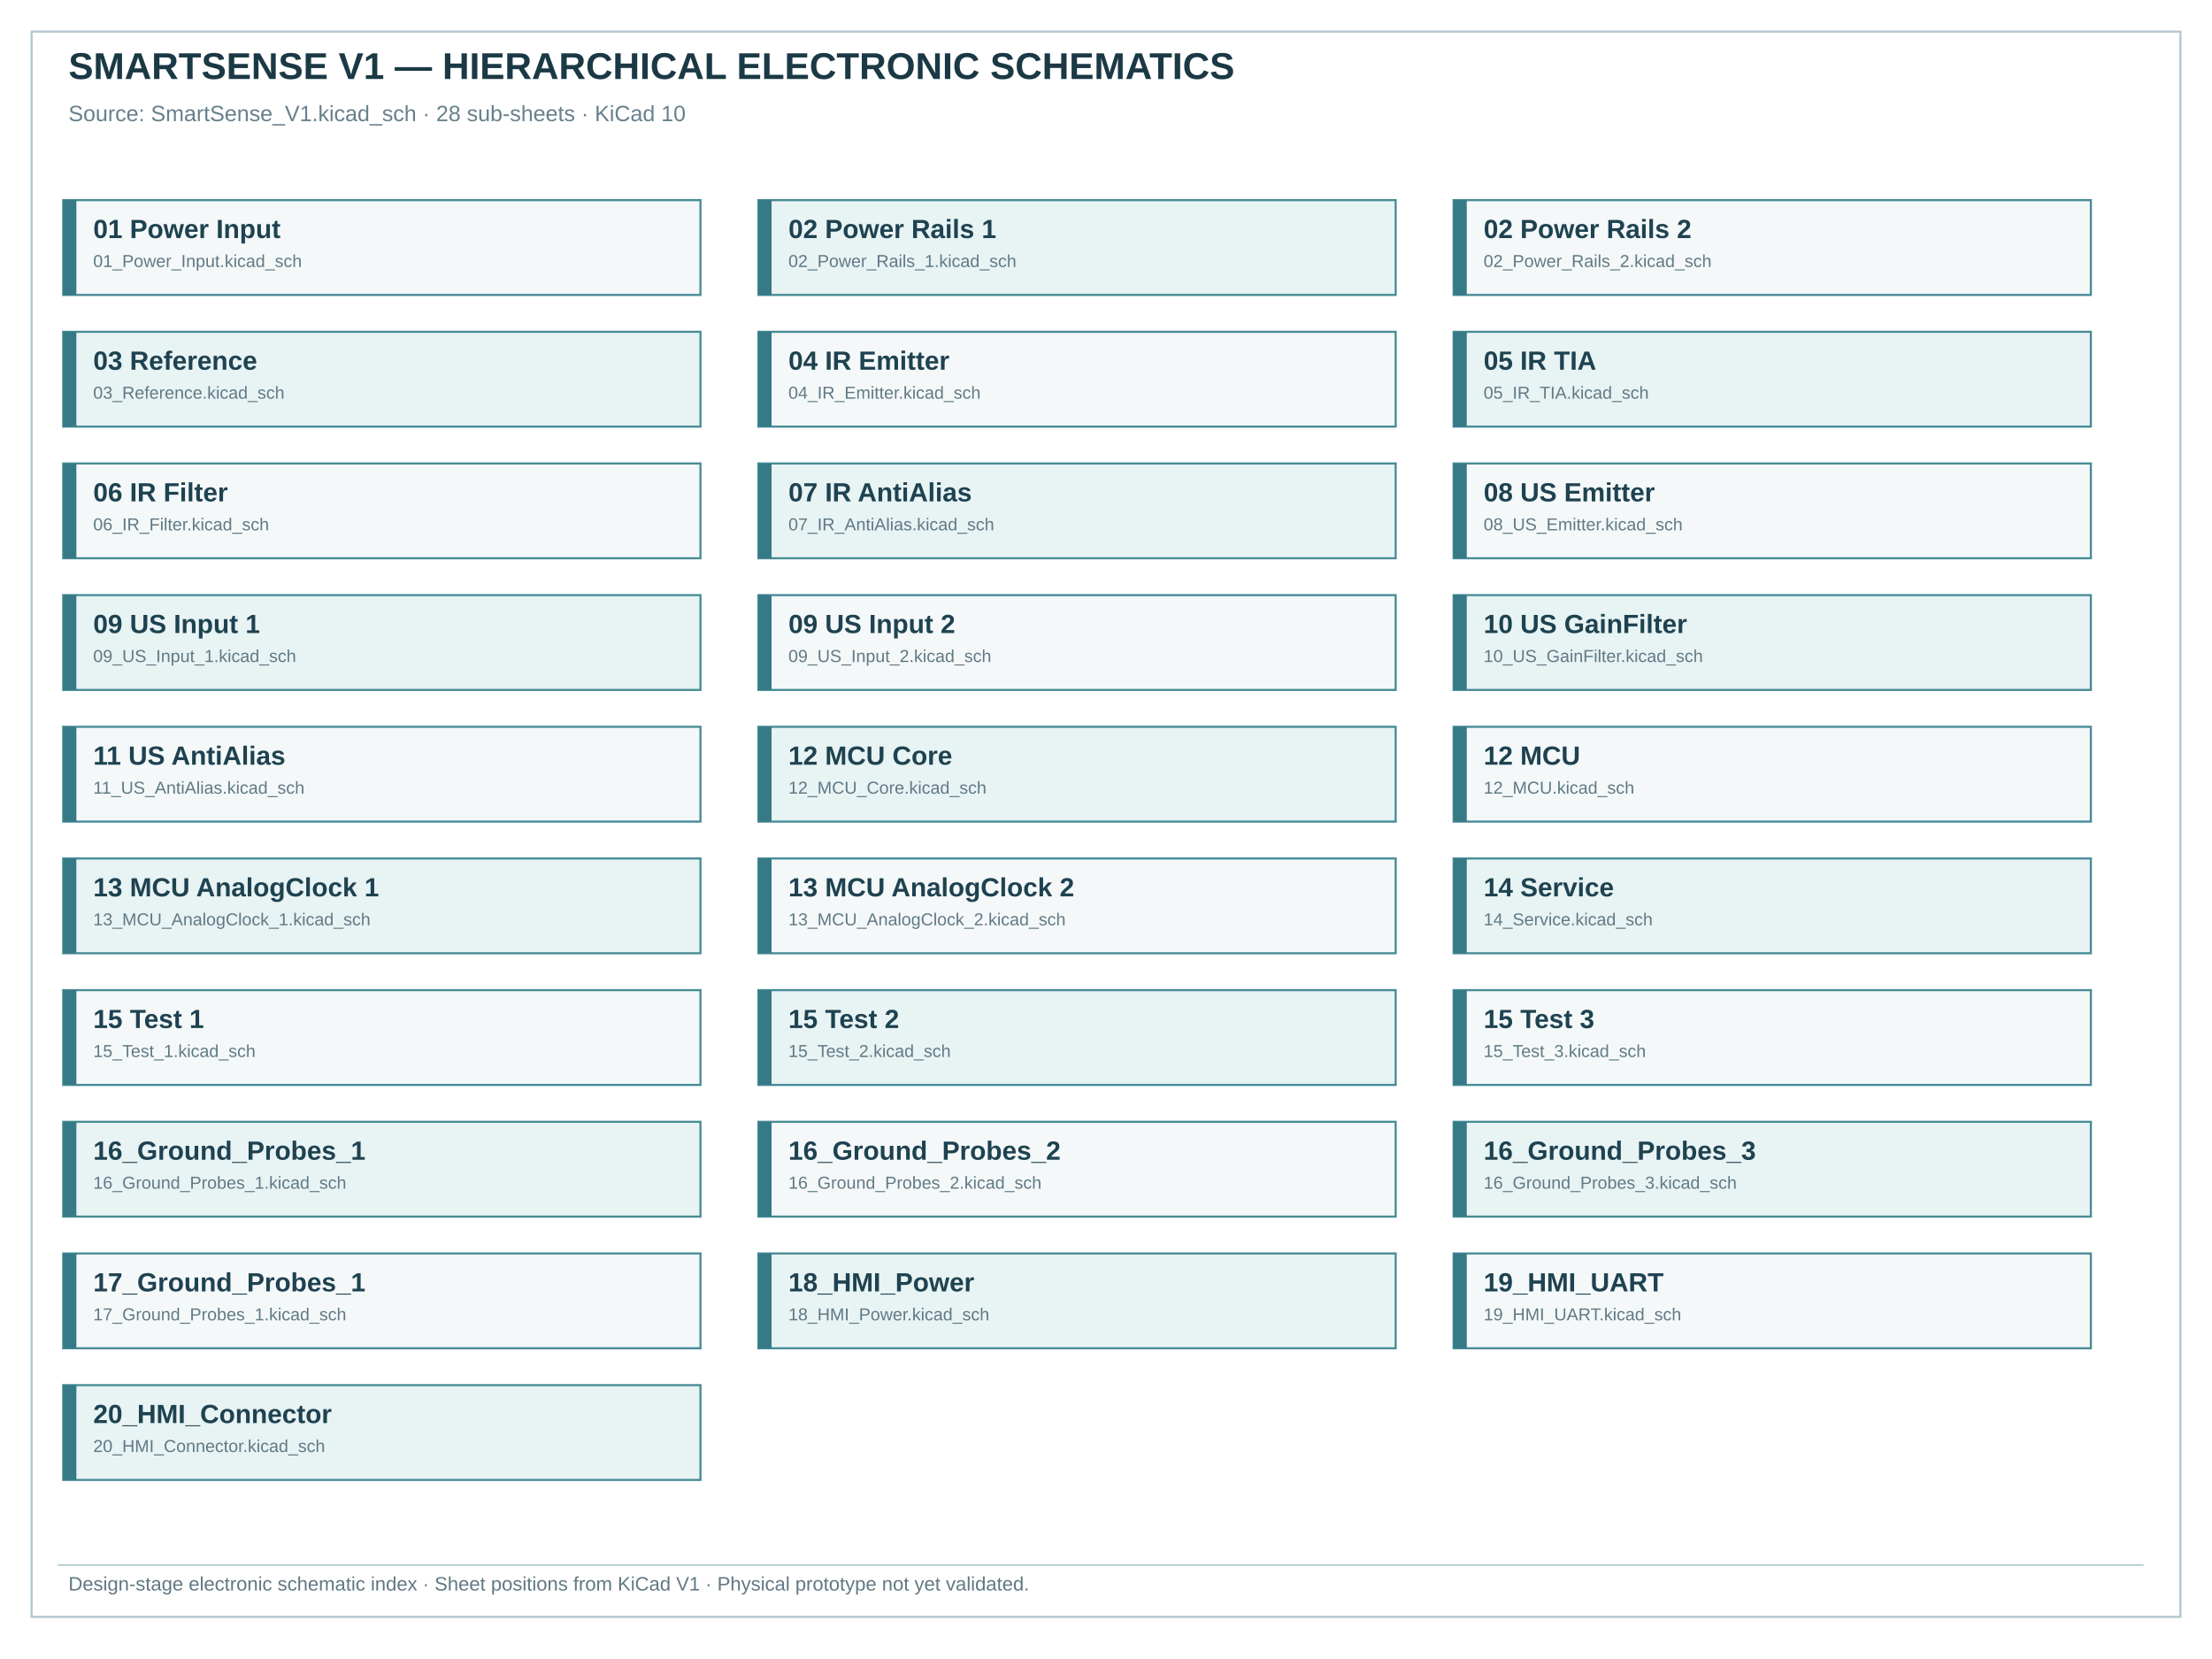
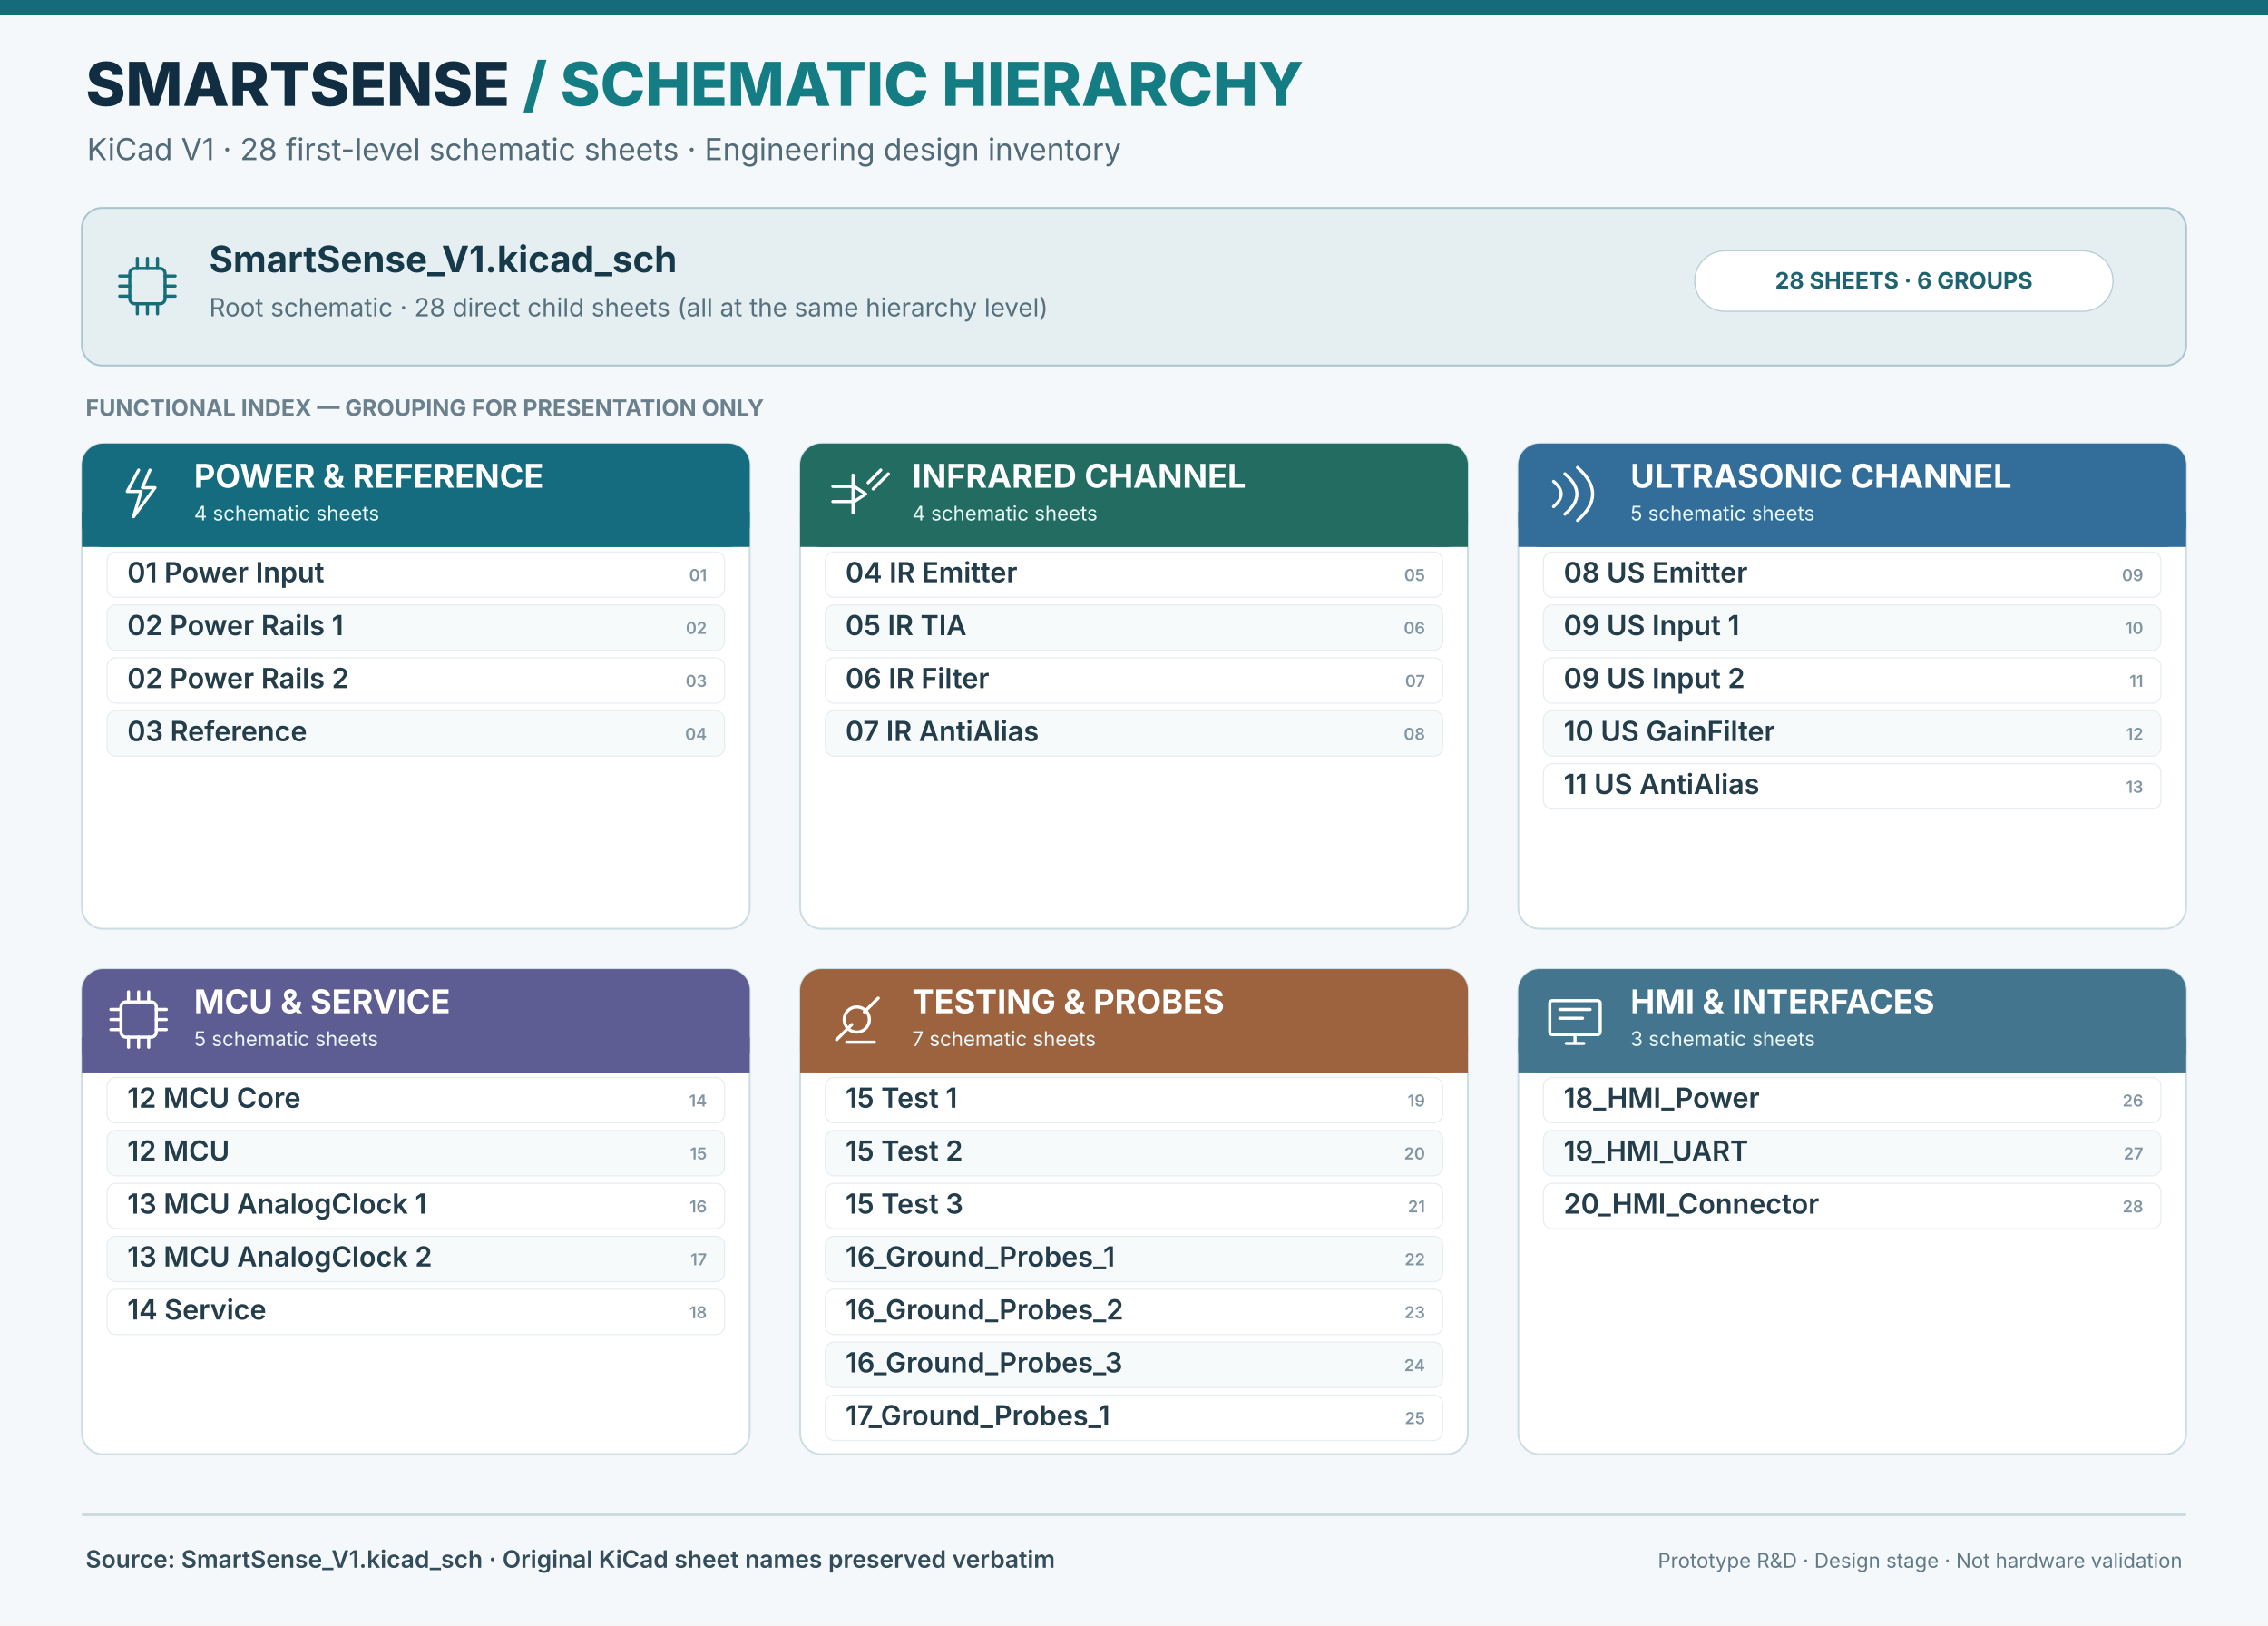
- <svg xmlns="http://www.w3.org/2000/svg" viewBox="0 0 420 315" role="img" aria-labelledby="title desc">
-   <rect width="420" height="315" fill="#fff" />
-   <rect x="6" y="6" width="408" height="301" fill="none" stroke="#b3c7ce" stroke-width=".4" />
-   <text x="13" y="15" font-size="7.1" font-family="Arial" font-weight="700" fill="#1b3945">SMARTSENSE V1 — HIERARCHICAL ELECTRONIC SCHEMATICS</text>
-   <text x="13" y="23" font-size="4.2" font-family="Arial" fill="#67808c">Source: SmartSense_V1.kicad_sch · 28 sub-sheets · KiCad 10</text>
+ <svg xmlns="http://www.w3.org/2000/svg" width="1800" height="1290" viewBox="0 0 1800 1290" role="img" aria-labelledby="title desc">
+   <rect width="1800" height="1290" fill="#f5f8fa" />
+   <rect x="0" y="0" width="1800" height="12" fill="#146b79" />
+   <text x="68" y="84" font-family="Inter,Arial,sans-serif" font-weight="800" font-size="48" fill="#102d42">SMARTSENSE <tspan fill="#147d84">/ SCHEMATIC HIERARCHY</tspan>
+   </text>
+   <text x="69" y="127" font-family="Inter,Arial,sans-serif" font-size="24" fill="#526b79">KiCad V1 · 28 first-level schematic sheets · Engineering design inventory</text>
+   <rect x="65" y="165" width="1670" height="125" rx="16" fill="#e5eff2" stroke="#a8c6ce" stroke-width="1.5" />
+   <g transform="translate(117 227)" fill="none" stroke="#186d7b" stroke-width="2.5" stroke-linecap="round" stroke-linejoin="round">
+     <rect x="-14" y="-14" width="28" height="28" rx="4" />
+     <path d="M-22 -8 h8 M-22 0 h8 M-22 8 h8 M14 -8 h8 M14 0 h8 M14 8 h8 M-8 -22 v8 M0 -22 v8 M8 -22 v8 M-8 14 v8 M0 14 v8 M8 14 v8" />
+   </g>
+   <text x="166" y="216" font-family="Inter,Arial,sans-serif" font-size="29" font-weight="750" fill="#163a4a">SmartSense_V1.kicad_sch</text>
+   <text x="166" y="251" font-family="Inter,Arial,sans-serif" font-size="20" fill="#56717d">Root schematic · 28 direct child sheets (all at the same hierarchy level)</text>
+   <rect x="1345" y="199" width="332" height="48" rx="24" fill="#ffffff" stroke="#b8cfd5" />
+   <text x="1511" y="229" text-anchor="middle" font-family="Inter,Arial,sans-serif" font-weight="700" font-size="18" fill="#1e6470">28 SHEETS · 6 GROUPS</text>
+   <text x="68" y="330" font-family="Inter,Arial,sans-serif" font-size="18" font-weight="700" fill="#6a808d">FUNCTIONAL INDEX — GROUPING FOR PRESENTATION ONLY</text>
  <g>
-     <rect x="12" y="38" width="121" height="18" fill="#f4f8f9" stroke="#478c96" stroke-width=".4" />
-     <rect x="12" y="38" width="2.5" height="18" fill="#367987" />
-     <text x="17.7" y="45.2" font-size="5.0" font-family="Arial,sans-serif" font-weight="700" fill="#1e4250">01 Power Input</text>
-     <text x="17.7" y="50.7" font-size="3.3" font-family="Arial,sans-serif" fill="#607984">01_Power_Input.kicad_sch</text>
+     <rect x="65" y="352" width="530" height="385" rx="17" fill="#ffffff" stroke="#cddde3" stroke-width="1.5" />
+     <rect x="65" y="352" width="530" height="82" rx="17" fill="#156c7e" />
+     <rect x="65" y="406" width="530" height="28" fill="#156c7e" />
+     <g transform="translate(110 392)" fill="none" stroke="#ffffff" stroke-width="2.5" stroke-linecap="round" stroke-linejoin="round">
+       <path d="M0 -19 L-9 -2 H2 L-4 18 L13 -5 H3 L9 -19" />
+     </g>
+     <text x="154" y="387" font-family="Inter,Arial,sans-serif" font-size="26" font-weight="750" fill="#ffffff">POWER &amp; REFERENCE</text>
+     <text x="154" y="413" font-family="Inter,Arial,sans-serif" font-size="16" fill="#e8f6f6">4 schematic sheets</text>
+     <rect x="85" y="438" width="490" height="36" rx="7" fill="#ffffff" stroke="#e6edf0" stroke-width=".9" />
+     <text x="101" y="462" font-family="Inter,Arial,sans-serif" font-weight="600" font-size="22" fill="#243d4b">01 Power Input</text>
+     <text x="561" y="461" text-anchor="end" font-family="Inter,Arial,sans-serif" font-weight="600" font-size="13" fill="#8196a2">01</text>
+     <rect x="85" y="480" width="490" height="36" rx="7" fill="#f7fafb" stroke="#e6edf0" stroke-width=".9" />
+     <text x="101" y="504" font-family="Inter,Arial,sans-serif" font-weight="600" font-size="22" fill="#243d4b">02 Power Rails 1</text>
+     <text x="561" y="503" text-anchor="end" font-family="Inter,Arial,sans-serif" font-weight="600" font-size="13" fill="#8196a2">02</text>
+     <rect x="85" y="522" width="490" height="36" rx="7" fill="#ffffff" stroke="#e6edf0" stroke-width=".9" />
+     <text x="101" y="546" font-family="Inter,Arial,sans-serif" font-weight="600" font-size="22" fill="#243d4b">02 Power Rails 2</text>
+     <text x="561" y="545" text-anchor="end" font-family="Inter,Arial,sans-serif" font-weight="600" font-size="13" fill="#8196a2">03</text>
+     <rect x="85" y="564" width="490" height="36" rx="7" fill="#f7fafb" stroke="#e6edf0" stroke-width=".9" />
+     <text x="101" y="588" font-family="Inter,Arial,sans-serif" font-weight="600" font-size="22" fill="#243d4b">03 Reference</text>
+     <text x="561" y="587" text-anchor="end" font-family="Inter,Arial,sans-serif" font-weight="600" font-size="13" fill="#8196a2">04</text>
  </g>
  <g>
-     <rect x="144" y="38" width="121" height="18" fill="#e8f3f4" stroke="#478c96" stroke-width=".4" />
-     <rect x="144" y="38" width="2.5" height="18" fill="#367987" />
-     <text x="149.7" y="45.2" font-size="5.0" font-family="Arial,sans-serif" font-weight="700" fill="#1e4250">02 Power Rails 1</text>
-     <text x="149.7" y="50.7" font-size="3.3" font-family="Arial,sans-serif" fill="#607984">02_Power_Rails_1.kicad_sch</text>
+     <rect x="635" y="352" width="530" height="385" rx="17" fill="#ffffff" stroke="#cddde3" stroke-width="1.5" />
+     <rect x="635" y="352" width="530" height="82" rx="17" fill="#236c62" />
+     <rect x="635" y="406" width="530" height="28" fill="#236c62" />
+     <g transform="translate(680 392)" fill="none" stroke="#ffffff" stroke-width="2.5" stroke-linecap="round" stroke-linejoin="round">
+       <path d="M-19 -6 h17 l9 6 -9 6 h-17 M-3 -15 v30 M9 -9 l10 -10 M13 -4 l12 -12" />
+     </g>
+     <text x="724" y="387" font-family="Inter,Arial,sans-serif" font-size="26" font-weight="750" fill="#ffffff">INFRARED CHANNEL</text>
+     <text x="724" y="413" font-family="Inter,Arial,sans-serif" font-size="16" fill="#e8f6f6">4 schematic sheets</text>
+     <rect x="655" y="438" width="490" height="36" rx="7" fill="#ffffff" stroke="#e6edf0" stroke-width=".9" />
+     <text x="671" y="462" font-family="Inter,Arial,sans-serif" font-weight="600" font-size="22" fill="#243d4b">04 IR Emitter</text>
+     <text x="1131" y="461" text-anchor="end" font-family="Inter,Arial,sans-serif" font-weight="600" font-size="13" fill="#8196a2">05</text>
+     <rect x="655" y="480" width="490" height="36" rx="7" fill="#f7fafb" stroke="#e6edf0" stroke-width=".9" />
+     <text x="671" y="504" font-family="Inter,Arial,sans-serif" font-weight="600" font-size="22" fill="#243d4b">05 IR TIA</text>
+     <text x="1131" y="503" text-anchor="end" font-family="Inter,Arial,sans-serif" font-weight="600" font-size="13" fill="#8196a2">06</text>
+     <rect x="655" y="522" width="490" height="36" rx="7" fill="#ffffff" stroke="#e6edf0" stroke-width=".9" />
+     <text x="671" y="546" font-family="Inter,Arial,sans-serif" font-weight="600" font-size="22" fill="#243d4b">06 IR Filter</text>
+     <text x="1131" y="545" text-anchor="end" font-family="Inter,Arial,sans-serif" font-weight="600" font-size="13" fill="#8196a2">07</text>
+     <rect x="655" y="564" width="490" height="36" rx="7" fill="#f7fafb" stroke="#e6edf0" stroke-width=".9" />
+     <text x="671" y="588" font-family="Inter,Arial,sans-serif" font-weight="600" font-size="22" fill="#243d4b">07 IR AntiAlias</text>
+     <text x="1131" y="587" text-anchor="end" font-family="Inter,Arial,sans-serif" font-weight="600" font-size="13" fill="#8196a2">08</text>
  </g>
  <g>
-     <rect x="276" y="38" width="121" height="18" fill="#f4f8f9" stroke="#478c96" stroke-width=".4" />
-     <rect x="276" y="38" width="2.5" height="18" fill="#367987" />
-     <text x="281.7" y="45.2" font-size="5.0" font-family="Arial,sans-serif" font-weight="700" fill="#1e4250">02 Power Rails 2</text>
-     <text x="281.7" y="50.7" font-size="3.3" font-family="Arial,sans-serif" fill="#607984">02_Power_Rails_2.kicad_sch</text>
+     <rect x="1205" y="352" width="530" height="385" rx="17" fill="#ffffff" stroke="#cddde3" stroke-width="1.5" />
+     <rect x="1205" y="352" width="530" height="82" rx="17" fill="#326e99" />
+     <rect x="1205" y="406" width="530" height="28" fill="#326e99" />
+     <g transform="translate(1250 392)" fill="none" stroke="#ffffff" stroke-width="2.5" stroke-linecap="round" stroke-linejoin="round">
+       <path d="M-17 -10 q12 10 0 20 M-8 -16 q19 16 0 32 M2 -21 q24 21 0 42" />
+     </g>
+     <text x="1294" y="387" font-family="Inter,Arial,sans-serif" font-size="26" font-weight="750" fill="#ffffff">ULTRASONIC CHANNEL</text>
+     <text x="1294" y="413" font-family="Inter,Arial,sans-serif" font-size="16" fill="#e8f6f6">5 schematic sheets</text>
+     <rect x="1225" y="438" width="490" height="36" rx="7" fill="#ffffff" stroke="#e6edf0" stroke-width=".9" />
+     <text x="1241" y="462" font-family="Inter,Arial,sans-serif" font-weight="600" font-size="22" fill="#243d4b">08 US Emitter</text>
+     <text x="1701" y="461" text-anchor="end" font-family="Inter,Arial,sans-serif" font-weight="600" font-size="13" fill="#8196a2">09</text>
+     <rect x="1225" y="480" width="490" height="36" rx="7" fill="#f7fafb" stroke="#e6edf0" stroke-width=".9" />
+     <text x="1241" y="504" font-family="Inter,Arial,sans-serif" font-weight="600" font-size="22" fill="#243d4b">09 US Input 1</text>
+     <text x="1701" y="503" text-anchor="end" font-family="Inter,Arial,sans-serif" font-weight="600" font-size="13" fill="#8196a2">10</text>
+     <rect x="1225" y="522" width="490" height="36" rx="7" fill="#ffffff" stroke="#e6edf0" stroke-width=".9" />
+     <text x="1241" y="546" font-family="Inter,Arial,sans-serif" font-weight="600" font-size="22" fill="#243d4b">09 US Input 2</text>
+     <text x="1701" y="545" text-anchor="end" font-family="Inter,Arial,sans-serif" font-weight="600" font-size="13" fill="#8196a2">11</text>
+     <rect x="1225" y="564" width="490" height="36" rx="7" fill="#f7fafb" stroke="#e6edf0" stroke-width=".9" />
+     <text x="1241" y="588" font-family="Inter,Arial,sans-serif" font-weight="600" font-size="22" fill="#243d4b">10 US GainFilter</text>
+     <text x="1701" y="587" text-anchor="end" font-family="Inter,Arial,sans-serif" font-weight="600" font-size="13" fill="#8196a2">12</text>
+     <rect x="1225" y="606" width="490" height="36" rx="7" fill="#ffffff" stroke="#e6edf0" stroke-width=".9" />
+     <text x="1241" y="630" font-family="Inter,Arial,sans-serif" font-weight="600" font-size="22" fill="#243d4b">11 US AntiAlias</text>
+     <text x="1701" y="629" text-anchor="end" font-family="Inter,Arial,sans-serif" font-weight="600" font-size="13" fill="#8196a2">13</text>
  </g>
  <g>
-     <rect x="12" y="63" width="121" height="18" fill="#e8f3f4" stroke="#478c96" stroke-width=".4" />
-     <rect x="12" y="63" width="2.5" height="18" fill="#367987" />
-     <text x="17.7" y="70.2" font-size="5.0" font-family="Arial,sans-serif" font-weight="700" fill="#1e4250">03 Reference</text>
-     <text x="17.7" y="75.7" font-size="3.3" font-family="Arial,sans-serif" fill="#607984">03_Reference.kicad_sch</text>
+     <rect x="65" y="769" width="530" height="385" rx="17" fill="#ffffff" stroke="#cddde3" stroke-width="1.5" />
+     <rect x="65" y="769" width="530" height="82" rx="17" fill="#5d5c93" />
+     <rect x="65" y="823" width="530" height="28" fill="#5d5c93" />
+     <g transform="translate(110 809)" fill="none" stroke="#ffffff" stroke-width="2.5" stroke-linecap="round" stroke-linejoin="round">
+       <rect x="-14" y="-14" width="28" height="28" rx="4" />
+       <path d="M-22 -8 h8 M-22 0 h8 M-22 8 h8 M14 -8 h8 M14 0 h8 M14 8 h8 M-8 -22 v8 M0 -22 v8 M8 -22 v8 M-8 14 v8 M0 14 v8 M8 14 v8" />
+     </g>
+     <text x="154" y="804" font-family="Inter,Arial,sans-serif" font-size="26" font-weight="750" fill="#ffffff">MCU &amp; SERVICE</text>
+     <text x="154" y="830" font-family="Inter,Arial,sans-serif" font-size="16" fill="#e8f6f6">5 schematic sheets</text>
+     <rect x="85" y="855" width="490" height="36" rx="7" fill="#ffffff" stroke="#e6edf0" stroke-width=".9" />
+     <text x="101" y="879" font-family="Inter,Arial,sans-serif" font-weight="600" font-size="22" fill="#243d4b">12 MCU Core</text>
+     <text x="561" y="878" text-anchor="end" font-family="Inter,Arial,sans-serif" font-weight="600" font-size="13" fill="#8196a2">14</text>
+     <rect x="85" y="897" width="490" height="36" rx="7" fill="#f7fafb" stroke="#e6edf0" stroke-width=".9" />
+     <text x="101" y="921" font-family="Inter,Arial,sans-serif" font-weight="600" font-size="22" fill="#243d4b">12 MCU</text>
+     <text x="561" y="920" text-anchor="end" font-family="Inter,Arial,sans-serif" font-weight="600" font-size="13" fill="#8196a2">15</text>
+     <rect x="85" y="939" width="490" height="36" rx="7" fill="#ffffff" stroke="#e6edf0" stroke-width=".9" />
+     <text x="101" y="963" font-family="Inter,Arial,sans-serif" font-weight="600" font-size="22" fill="#243d4b">13 MCU AnalogClock 1</text>
+     <text x="561" y="962" text-anchor="end" font-family="Inter,Arial,sans-serif" font-weight="600" font-size="13" fill="#8196a2">16</text>
+     <rect x="85" y="981" width="490" height="36" rx="7" fill="#f7fafb" stroke="#e6edf0" stroke-width=".9" />
+     <text x="101" y="1005" font-family="Inter,Arial,sans-serif" font-weight="600" font-size="22" fill="#243d4b">13 MCU AnalogClock 2</text>
+     <text x="561" y="1004" text-anchor="end" font-family="Inter,Arial,sans-serif" font-weight="600" font-size="13" fill="#8196a2">17</text>
+     <rect x="85" y="1023" width="490" height="36" rx="7" fill="#ffffff" stroke="#e6edf0" stroke-width=".9" />
+     <text x="101" y="1047" font-family="Inter,Arial,sans-serif" font-weight="600" font-size="22" fill="#243d4b">14 Service</text>
+     <text x="561" y="1046" text-anchor="end" font-family="Inter,Arial,sans-serif" font-weight="600" font-size="13" fill="#8196a2">18</text>
  </g>
  <g>
-     <rect x="144" y="63" width="121" height="18" fill="#f4f8f9" stroke="#478c96" stroke-width=".4" />
-     <rect x="144" y="63" width="2.5" height="18" fill="#367987" />
-     <text x="149.7" y="70.2" font-size="5.0" font-family="Arial,sans-serif" font-weight="700" fill="#1e4250">04 IR Emitter</text>
-     <text x="149.7" y="75.7" font-size="3.3" font-family="Arial,sans-serif" fill="#607984">04_IR_Emitter.kicad_sch</text>
+     <rect x="635" y="769" width="530" height="385" rx="17" fill="#ffffff" stroke="#cddde3" stroke-width="1.5" />
+     <rect x="635" y="769" width="530" height="82" rx="17" fill="#9d633f" />
+     <rect x="635" y="823" width="530" height="28" fill="#9d633f" />
+     <g transform="translate(680 809)" fill="none" stroke="#ffffff" stroke-width="2.5" stroke-linecap="round" stroke-linejoin="round">
+       <circle r="10" />
+       <path d="M-16 16 L-4 4 M6 -6 L17 -17 M-8 18 h22" />
+     </g>
+     <text x="724" y="804" font-family="Inter,Arial,sans-serif" font-size="26" font-weight="750" fill="#ffffff">TESTING &amp; PROBES</text>
+     <text x="724" y="830" font-family="Inter,Arial,sans-serif" font-size="16" fill="#e8f6f6">7 schematic sheets</text>
+     <rect x="655" y="855" width="490" height="36" rx="7" fill="#ffffff" stroke="#e6edf0" stroke-width=".9" />
+     <text x="671" y="879" font-family="Inter,Arial,sans-serif" font-weight="600" font-size="22" fill="#243d4b">15 Test 1</text>
+     <text x="1131" y="878" text-anchor="end" font-family="Inter,Arial,sans-serif" font-weight="600" font-size="13" fill="#8196a2">19</text>
+     <rect x="655" y="897" width="490" height="36" rx="7" fill="#f7fafb" stroke="#e6edf0" stroke-width=".9" />
+     <text x="671" y="921" font-family="Inter,Arial,sans-serif" font-weight="600" font-size="22" fill="#243d4b">15 Test 2</text>
+     <text x="1131" y="920" text-anchor="end" font-family="Inter,Arial,sans-serif" font-weight="600" font-size="13" fill="#8196a2">20</text>
+     <rect x="655" y="939" width="490" height="36" rx="7" fill="#ffffff" stroke="#e6edf0" stroke-width=".9" />
+     <text x="671" y="963" font-family="Inter,Arial,sans-serif" font-weight="600" font-size="22" fill="#243d4b">15 Test 3</text>
+     <text x="1131" y="962" text-anchor="end" font-family="Inter,Arial,sans-serif" font-weight="600" font-size="13" fill="#8196a2">21</text>
+     <rect x="655" y="981" width="490" height="36" rx="7" fill="#f7fafb" stroke="#e6edf0" stroke-width=".9" />
+     <text x="671" y="1005" font-family="Inter,Arial,sans-serif" font-weight="600" font-size="22" fill="#243d4b">16_Ground_Probes_1</text>
+     <text x="1131" y="1004" text-anchor="end" font-family="Inter,Arial,sans-serif" font-weight="600" font-size="13" fill="#8196a2">22</text>
+     <rect x="655" y="1023" width="490" height="36" rx="7" fill="#ffffff" stroke="#e6edf0" stroke-width=".9" />
+     <text x="671" y="1047" font-family="Inter,Arial,sans-serif" font-weight="600" font-size="22" fill="#243d4b">16_Ground_Probes_2</text>
+     <text x="1131" y="1046" text-anchor="end" font-family="Inter,Arial,sans-serif" font-weight="600" font-size="13" fill="#8196a2">23</text>
+     <rect x="655" y="1065" width="490" height="36" rx="7" fill="#f7fafb" stroke="#e6edf0" stroke-width=".9" />
+     <text x="671" y="1089" font-family="Inter,Arial,sans-serif" font-weight="600" font-size="22" fill="#243d4b">16_Ground_Probes_3</text>
+     <text x="1131" y="1088" text-anchor="end" font-family="Inter,Arial,sans-serif" font-weight="600" font-size="13" fill="#8196a2">24</text>
+     <rect x="655" y="1107" width="490" height="36" rx="7" fill="#ffffff" stroke="#e6edf0" stroke-width=".9" />
+     <text x="671" y="1131" font-family="Inter,Arial,sans-serif" font-weight="600" font-size="22" fill="#243d4b">17_Ground_Probes_1</text>
+     <text x="1131" y="1130" text-anchor="end" font-family="Inter,Arial,sans-serif" font-weight="600" font-size="13" fill="#8196a2">25</text>
  </g>
  <g>
-     <rect x="276" y="63" width="121" height="18" fill="#e8f3f4" stroke="#478c96" stroke-width=".4" />
-     <rect x="276" y="63" width="2.5" height="18" fill="#367987" />
-     <text x="281.7" y="70.2" font-size="5.0" font-family="Arial,sans-serif" font-weight="700" fill="#1e4250">05 IR TIA</text>
-     <text x="281.7" y="75.7" font-size="3.3" font-family="Arial,sans-serif" fill="#607984">05_IR_TIA.kicad_sch</text>
+     <rect x="1205" y="769" width="530" height="385" rx="17" fill="#ffffff" stroke="#cddde3" stroke-width="1.5" />
+     <rect x="1205" y="769" width="530" height="82" rx="17" fill="#43758e" />
+     <rect x="1205" y="823" width="530" height="28" fill="#43758e" />
+     <g transform="translate(1250 809)" fill="none" stroke="#ffffff" stroke-width="2.5" stroke-linecap="round" stroke-linejoin="round">
+       <rect x="-20" y="-15" width="40" height="27" rx="2" />
+       <path d="M-12 -8 H12 M-12 -1 H6 M-7 19 h14 M0 12 v7" />
+     </g>
+     <text x="1294" y="804" font-family="Inter,Arial,sans-serif" font-size="26" font-weight="750" fill="#ffffff">HMI &amp; INTERFACES</text>
+     <text x="1294" y="830" font-family="Inter,Arial,sans-serif" font-size="16" fill="#e8f6f6">3 schematic sheets</text>
+     <rect x="1225" y="855" width="490" height="36" rx="7" fill="#ffffff" stroke="#e6edf0" stroke-width=".9" />
+     <text x="1241" y="879" font-family="Inter,Arial,sans-serif" font-weight="600" font-size="22" fill="#243d4b">18_HMI_Power</text>
+     <text x="1701" y="878" text-anchor="end" font-family="Inter,Arial,sans-serif" font-weight="600" font-size="13" fill="#8196a2">26</text>
+     <rect x="1225" y="897" width="490" height="36" rx="7" fill="#f7fafb" stroke="#e6edf0" stroke-width=".9" />
+     <text x="1241" y="921" font-family="Inter,Arial,sans-serif" font-weight="600" font-size="22" fill="#243d4b">19_HMI_UART</text>
+     <text x="1701" y="920" text-anchor="end" font-family="Inter,Arial,sans-serif" font-weight="600" font-size="13" fill="#8196a2">27</text>
+     <rect x="1225" y="939" width="490" height="36" rx="7" fill="#ffffff" stroke="#e6edf0" stroke-width=".9" />
+     <text x="1241" y="963" font-family="Inter,Arial,sans-serif" font-weight="600" font-size="22" fill="#243d4b">20_HMI_Connector</text>
+     <text x="1701" y="962" text-anchor="end" font-family="Inter,Arial,sans-serif" font-weight="600" font-size="13" fill="#8196a2">28</text>
  </g>
-   <g>
-     <rect x="12" y="88" width="121" height="18" fill="#f4f8f9" stroke="#478c96" stroke-width=".4" />
-     <rect x="12" y="88" width="2.5" height="18" fill="#367987" />
-     <text x="17.7" y="95.2" font-size="5.0" font-family="Arial,sans-serif" font-weight="700" fill="#1e4250">06 IR Filter</text>
-     <text x="17.7" y="100.7" font-size="3.3" font-family="Arial,sans-serif" fill="#607984">06_IR_Filter.kicad_sch</text>
-   </g>
-   <g>
-     <rect x="144" y="88" width="121" height="18" fill="#e8f3f4" stroke="#478c96" stroke-width=".4" />
-     <rect x="144" y="88" width="2.5" height="18" fill="#367987" />
-     <text x="149.7" y="95.2" font-size="5.0" font-family="Arial,sans-serif" font-weight="700" fill="#1e4250">07 IR AntiAlias</text>
-     <text x="149.7" y="100.7" font-size="3.3" font-family="Arial,sans-serif" fill="#607984">07_IR_AntiAlias.kicad_sch</text>
-   </g>
-   <g>
-     <rect x="276" y="88" width="121" height="18" fill="#f4f8f9" stroke="#478c96" stroke-width=".4" />
-     <rect x="276" y="88" width="2.5" height="18" fill="#367987" />
-     <text x="281.7" y="95.2" font-size="5.0" font-family="Arial,sans-serif" font-weight="700" fill="#1e4250">08 US Emitter</text>
-     <text x="281.7" y="100.7" font-size="3.3" font-family="Arial,sans-serif" fill="#607984">08_US_Emitter.kicad_sch</text>
-   </g>
-   <g>
-     <rect x="12" y="113" width="121" height="18" fill="#e8f3f4" stroke="#478c96" stroke-width=".4" />
-     <rect x="12" y="113" width="2.5" height="18" fill="#367987" />
-     <text x="17.7" y="120.2" font-size="5.0" font-family="Arial,sans-serif" font-weight="700" fill="#1e4250">09 US Input 1</text>
-     <text x="17.7" y="125.7" font-size="3.3" font-family="Arial,sans-serif" fill="#607984">09_US_Input_1.kicad_sch</text>
-   </g>
-   <g>
-     <rect x="144" y="113" width="121" height="18" fill="#f4f8f9" stroke="#478c96" stroke-width=".4" />
-     <rect x="144" y="113" width="2.5" height="18" fill="#367987" />
-     <text x="149.7" y="120.2" font-size="5.0" font-family="Arial,sans-serif" font-weight="700" fill="#1e4250">09 US Input 2</text>
-     <text x="149.7" y="125.7" font-size="3.3" font-family="Arial,sans-serif" fill="#607984">09_US_Input_2.kicad_sch</text>
-   </g>
-   <g>
-     <rect x="276" y="113" width="121" height="18" fill="#e8f3f4" stroke="#478c96" stroke-width=".4" />
-     <rect x="276" y="113" width="2.5" height="18" fill="#367987" />
-     <text x="281.7" y="120.2" font-size="5.0" font-family="Arial,sans-serif" font-weight="700" fill="#1e4250">10 US GainFilter</text>
-     <text x="281.7" y="125.7" font-size="3.3" font-family="Arial,sans-serif" fill="#607984">10_US_GainFilter.kicad_sch</text>
-   </g>
-   <g>
-     <rect x="12" y="138" width="121" height="18" fill="#f4f8f9" stroke="#478c96" stroke-width=".4" />
-     <rect x="12" y="138" width="2.5" height="18" fill="#367987" />
-     <text x="17.7" y="145.2" font-size="5.0" font-family="Arial,sans-serif" font-weight="700" fill="#1e4250">11 US AntiAlias</text>
-     <text x="17.7" y="150.7" font-size="3.3" font-family="Arial,sans-serif" fill="#607984">11_US_AntiAlias.kicad_sch</text>
-   </g>
-   <g>
-     <rect x="144" y="138" width="121" height="18" fill="#e8f3f4" stroke="#478c96" stroke-width=".4" />
-     <rect x="144" y="138" width="2.5" height="18" fill="#367987" />
-     <text x="149.7" y="145.2" font-size="5.0" font-family="Arial,sans-serif" font-weight="700" fill="#1e4250">12 MCU Core</text>
-     <text x="149.7" y="150.7" font-size="3.3" font-family="Arial,sans-serif" fill="#607984">12_MCU_Core.kicad_sch</text>
-   </g>
-   <g>
-     <rect x="276" y="138" width="121" height="18" fill="#f4f8f9" stroke="#478c96" stroke-width=".4" />
-     <rect x="276" y="138" width="2.5" height="18" fill="#367987" />
-     <text x="281.7" y="145.2" font-size="5.0" font-family="Arial,sans-serif" font-weight="700" fill="#1e4250">12 MCU</text>
-     <text x="281.7" y="150.7" font-size="3.3" font-family="Arial,sans-serif" fill="#607984">12_MCU.kicad_sch</text>
-   </g>
-   <g>
-     <rect x="12" y="163" width="121" height="18" fill="#e8f3f4" stroke="#478c96" stroke-width=".4" />
-     <rect x="12" y="163" width="2.5" height="18" fill="#367987" />
-     <text x="17.7" y="170.2" font-size="5.0" font-family="Arial,sans-serif" font-weight="700" fill="#1e4250">13 MCU AnalogClock 1</text>
-     <text x="17.7" y="175.7" font-size="3.3" font-family="Arial,sans-serif" fill="#607984">13_MCU_AnalogClock_1.kicad_sch</text>
-   </g>
-   <g>
-     <rect x="144" y="163" width="121" height="18" fill="#f4f8f9" stroke="#478c96" stroke-width=".4" />
-     <rect x="144" y="163" width="2.5" height="18" fill="#367987" />
-     <text x="149.7" y="170.2" font-size="5.0" font-family="Arial,sans-serif" font-weight="700" fill="#1e4250">13 MCU AnalogClock 2</text>
-     <text x="149.7" y="175.7" font-size="3.3" font-family="Arial,sans-serif" fill="#607984">13_MCU_AnalogClock_2.kicad_sch</text>
-   </g>
-   <g>
-     <rect x="276" y="163" width="121" height="18" fill="#e8f3f4" stroke="#478c96" stroke-width=".4" />
-     <rect x="276" y="163" width="2.5" height="18" fill="#367987" />
-     <text x="281.7" y="170.2" font-size="5.0" font-family="Arial,sans-serif" font-weight="700" fill="#1e4250">14 Service</text>
-     <text x="281.7" y="175.7" font-size="3.3" font-family="Arial,sans-serif" fill="#607984">14_Service.kicad_sch</text>
-   </g>
-   <g>
-     <rect x="12" y="188" width="121" height="18" fill="#f4f8f9" stroke="#478c96" stroke-width=".4" />
-     <rect x="12" y="188" width="2.5" height="18" fill="#367987" />
-     <text x="17.7" y="195.2" font-size="5.0" font-family="Arial,sans-serif" font-weight="700" fill="#1e4250">15 Test 1</text>
-     <text x="17.7" y="200.7" font-size="3.3" font-family="Arial,sans-serif" fill="#607984">15_Test_1.kicad_sch</text>
-   </g>
-   <g>
-     <rect x="144" y="188" width="121" height="18" fill="#e8f3f4" stroke="#478c96" stroke-width=".4" />
-     <rect x="144" y="188" width="2.5" height="18" fill="#367987" />
-     <text x="149.7" y="195.2" font-size="5.0" font-family="Arial,sans-serif" font-weight="700" fill="#1e4250">15 Test 2</text>
-     <text x="149.7" y="200.7" font-size="3.3" font-family="Arial,sans-serif" fill="#607984">15_Test_2.kicad_sch</text>
-   </g>
-   <g>
-     <rect x="276" y="188" width="121" height="18" fill="#f4f8f9" stroke="#478c96" stroke-width=".4" />
-     <rect x="276" y="188" width="2.5" height="18" fill="#367987" />
-     <text x="281.7" y="195.2" font-size="5.0" font-family="Arial,sans-serif" font-weight="700" fill="#1e4250">15 Test 3</text>
-     <text x="281.7" y="200.7" font-size="3.3" font-family="Arial,sans-serif" fill="#607984">15_Test_3.kicad_sch</text>
-   </g>
-   <g>
-     <rect x="12" y="213" width="121" height="18" fill="#e8f3f4" stroke="#478c96" stroke-width=".4" />
-     <rect x="12" y="213" width="2.5" height="18" fill="#367987" />
-     <text x="17.7" y="220.2" font-size="5.0" font-family="Arial,sans-serif" font-weight="700" fill="#1e4250">16_Ground_Probes_1</text>
-     <text x="17.7" y="225.7" font-size="3.3" font-family="Arial,sans-serif" fill="#607984">16_Ground_Probes_1.kicad_sch</text>
-   </g>
-   <g>
-     <rect x="144" y="213" width="121" height="18" fill="#f4f8f9" stroke="#478c96" stroke-width=".4" />
-     <rect x="144" y="213" width="2.5" height="18" fill="#367987" />
-     <text x="149.7" y="220.2" font-size="5.0" font-family="Arial,sans-serif" font-weight="700" fill="#1e4250">16_Ground_Probes_2</text>
-     <text x="149.7" y="225.7" font-size="3.3" font-family="Arial,sans-serif" fill="#607984">16_Ground_Probes_2.kicad_sch</text>
-   </g>
-   <g>
-     <rect x="276" y="213" width="121" height="18" fill="#e8f3f4" stroke="#478c96" stroke-width=".4" />
-     <rect x="276" y="213" width="2.5" height="18" fill="#367987" />
-     <text x="281.7" y="220.2" font-size="5.0" font-family="Arial,sans-serif" font-weight="700" fill="#1e4250">16_Ground_Probes_3</text>
-     <text x="281.7" y="225.7" font-size="3.3" font-family="Arial,sans-serif" fill="#607984">16_Ground_Probes_3.kicad_sch</text>
-   </g>
-   <g>
-     <rect x="12" y="238" width="121" height="18" fill="#f4f8f9" stroke="#478c96" stroke-width=".4" />
-     <rect x="12" y="238" width="2.5" height="18" fill="#367987" />
-     <text x="17.7" y="245.2" font-size="5.0" font-family="Arial,sans-serif" font-weight="700" fill="#1e4250">17_Ground_Probes_1</text>
-     <text x="17.7" y="250.7" font-size="3.3" font-family="Arial,sans-serif" fill="#607984">17_Ground_Probes_1.kicad_sch</text>
-   </g>
-   <g>
-     <rect x="144" y="238" width="121" height="18" fill="#e8f3f4" stroke="#478c96" stroke-width=".4" />
-     <rect x="144" y="238" width="2.5" height="18" fill="#367987" />
-     <text x="149.7" y="245.2" font-size="5.0" font-family="Arial,sans-serif" font-weight="700" fill="#1e4250">18_HMI_Power</text>
-     <text x="149.7" y="250.7" font-size="3.3" font-family="Arial,sans-serif" fill="#607984">18_HMI_Power.kicad_sch</text>
-   </g>
-   <g>
-     <rect x="276" y="238" width="121" height="18" fill="#f4f8f9" stroke="#478c96" stroke-width=".4" />
-     <rect x="276" y="238" width="2.5" height="18" fill="#367987" />
-     <text x="281.7" y="245.2" font-size="5.0" font-family="Arial,sans-serif" font-weight="700" fill="#1e4250">19_HMI_UART</text>
-     <text x="281.7" y="250.7" font-size="3.3" font-family="Arial,sans-serif" fill="#607984">19_HMI_UART.kicad_sch</text>
-   </g>
-   <g>
-     <rect x="12" y="263" width="121" height="18" fill="#e8f3f4" stroke="#478c96" stroke-width=".4" />
-     <rect x="12" y="263" width="2.5" height="18" fill="#367987" />
-     <text x="17.7" y="270.2" font-size="5.0" font-family="Arial,sans-serif" font-weight="700" fill="#1e4250">20_HMI_Connector</text>
-     <text x="17.7" y="275.7" font-size="3.3" font-family="Arial,sans-serif" fill="#607984">20_HMI_Connector.kicad_sch</text>
-   </g>
-   <rect x="11" y="297" width="396" height=".32" fill="#b4cbd1" />
-   <text x="13" y="302" font-size="3.7" font-family="Arial" fill="#607883">Design-stage electronic schematic index · Sheet positions from KiCad V1 · Physical prototype not yet validated.</text>
+   <line x1="65" x2="1735" y1="1202" y2="1202" stroke="#c9d9df" stroke-width="2" />
+   <text x="68" y="1244" font-family="Inter,Arial,sans-serif" font-weight="600" font-size="19" fill="#334d5b">Source: SmartSense_V1.kicad_sch · Original KiCad sheet names preserved verbatim</text>
+   <text x="1732" y="1244" text-anchor="end" font-family="Inter,Arial,sans-serif" font-size="16" fill="#607b87">Prototype R&amp;D · Design stage · Not hardware validation</text>
</svg>
